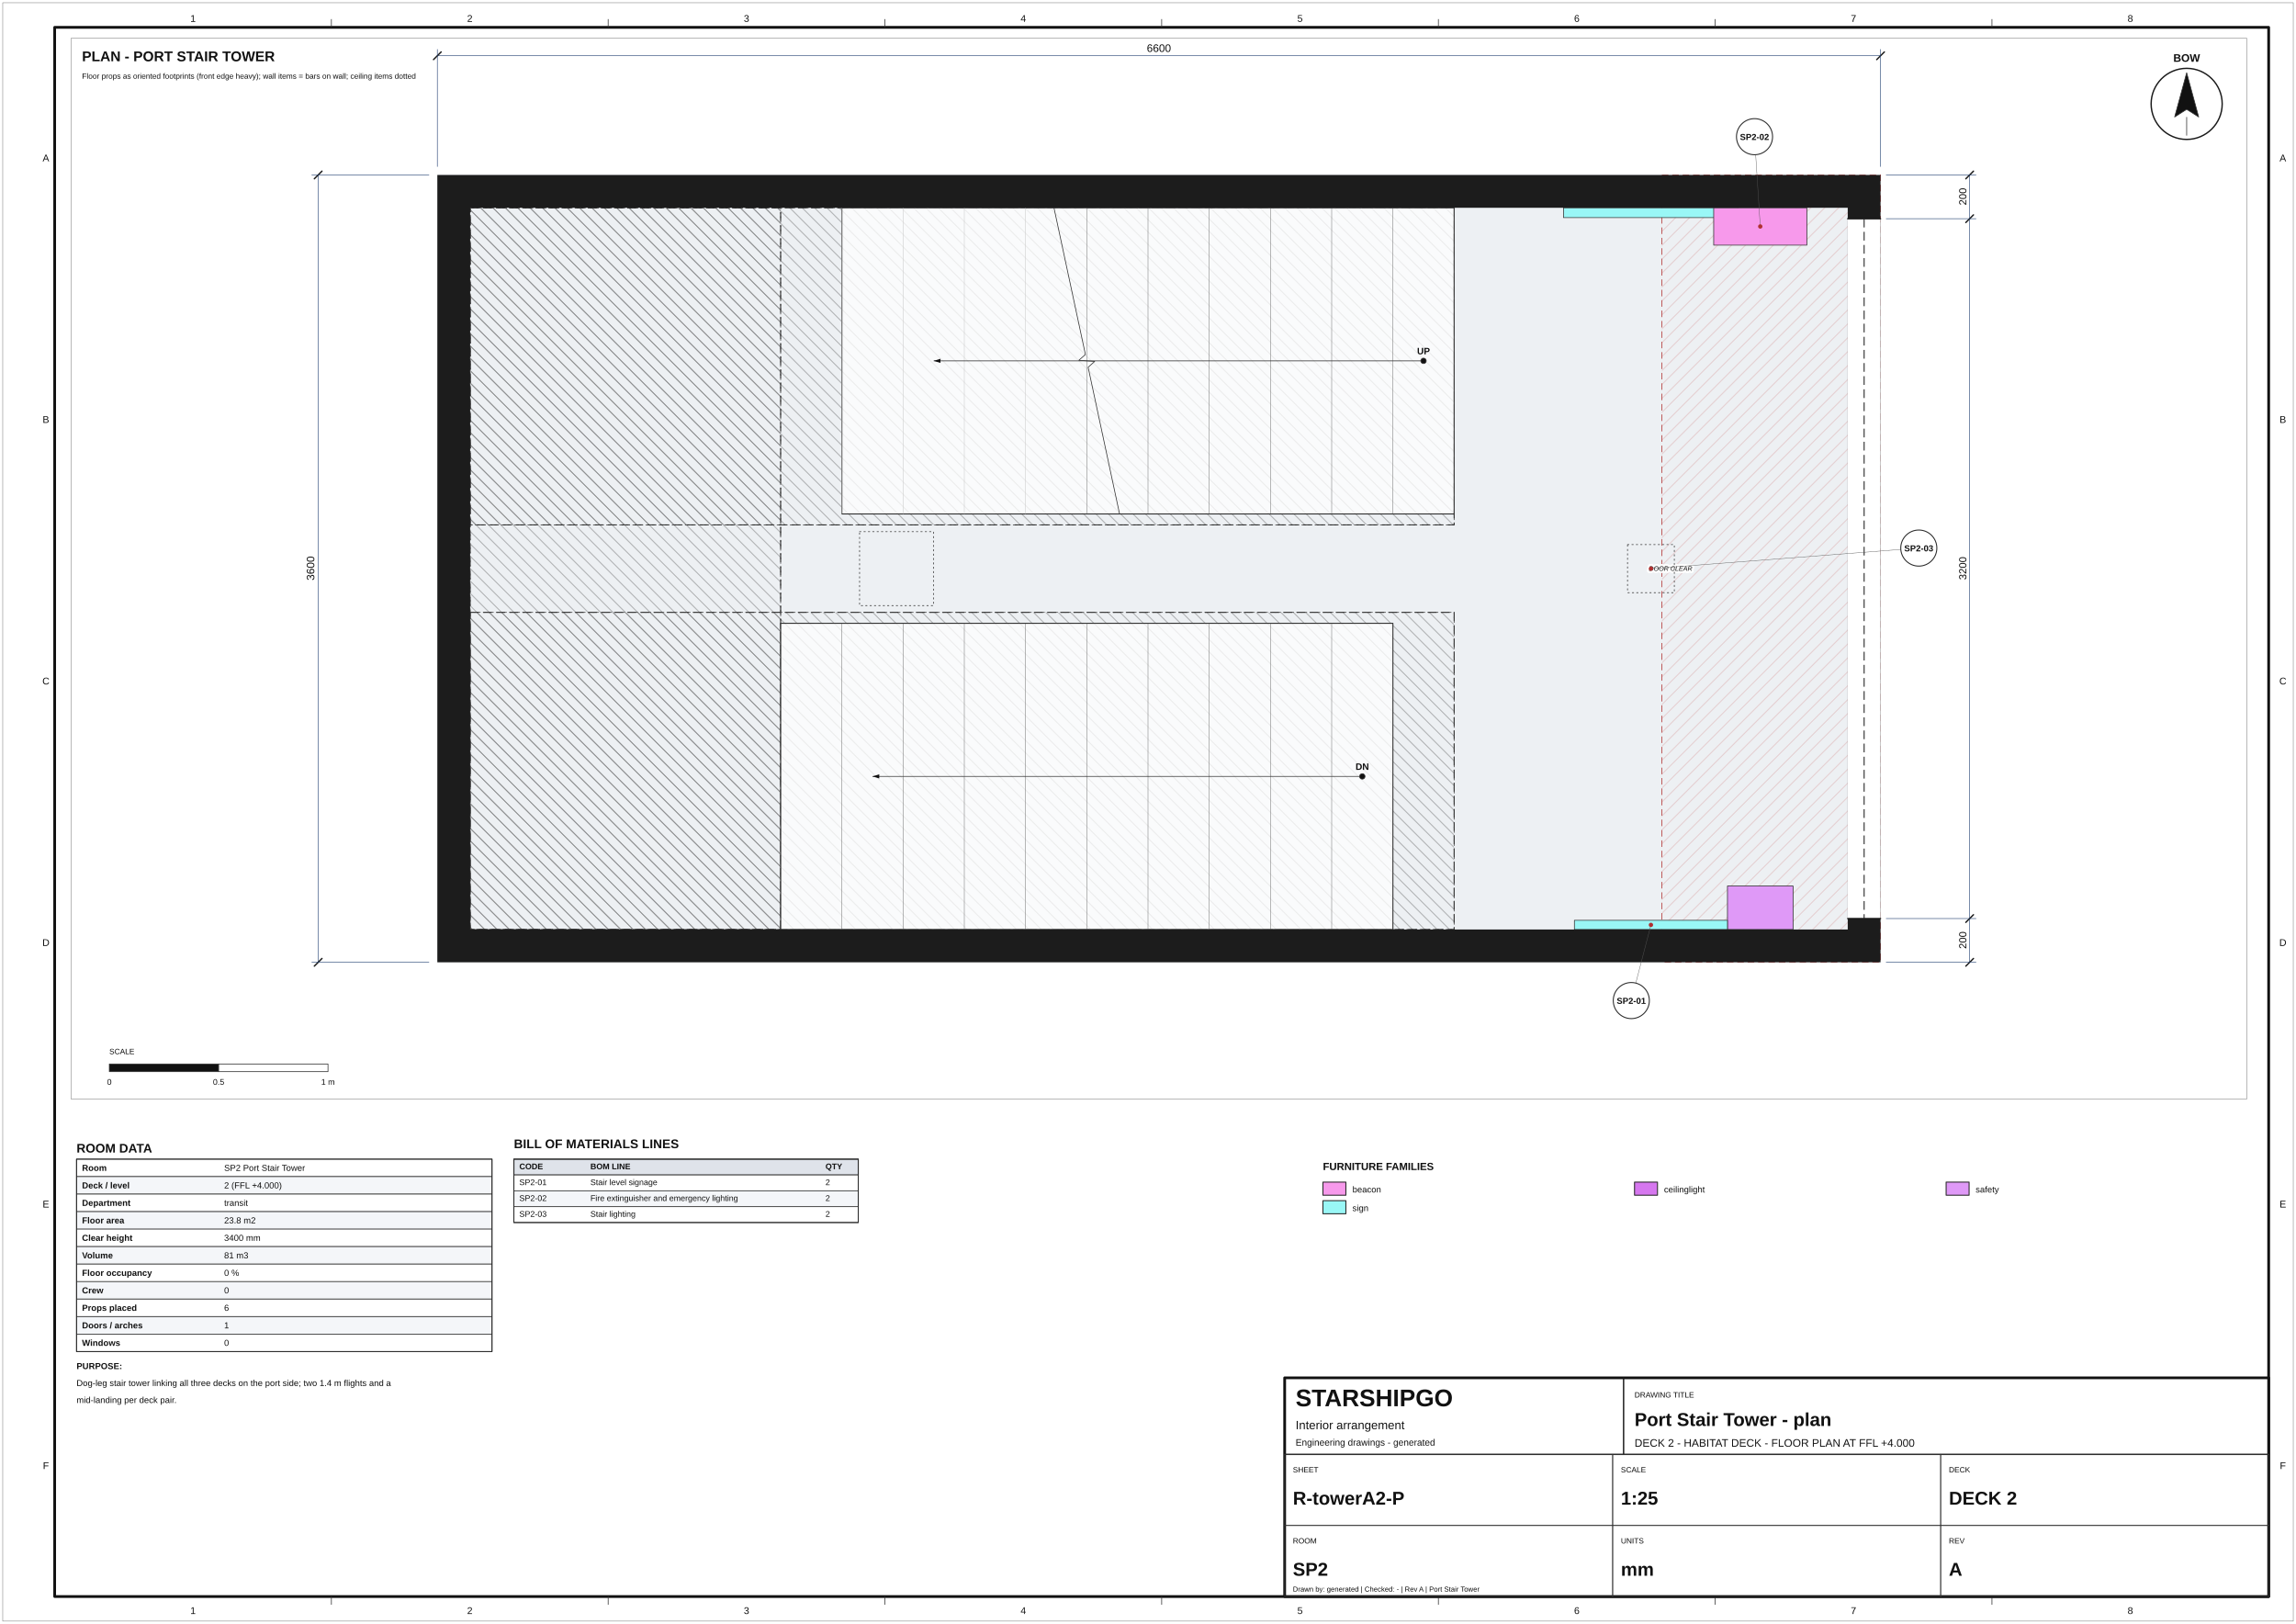
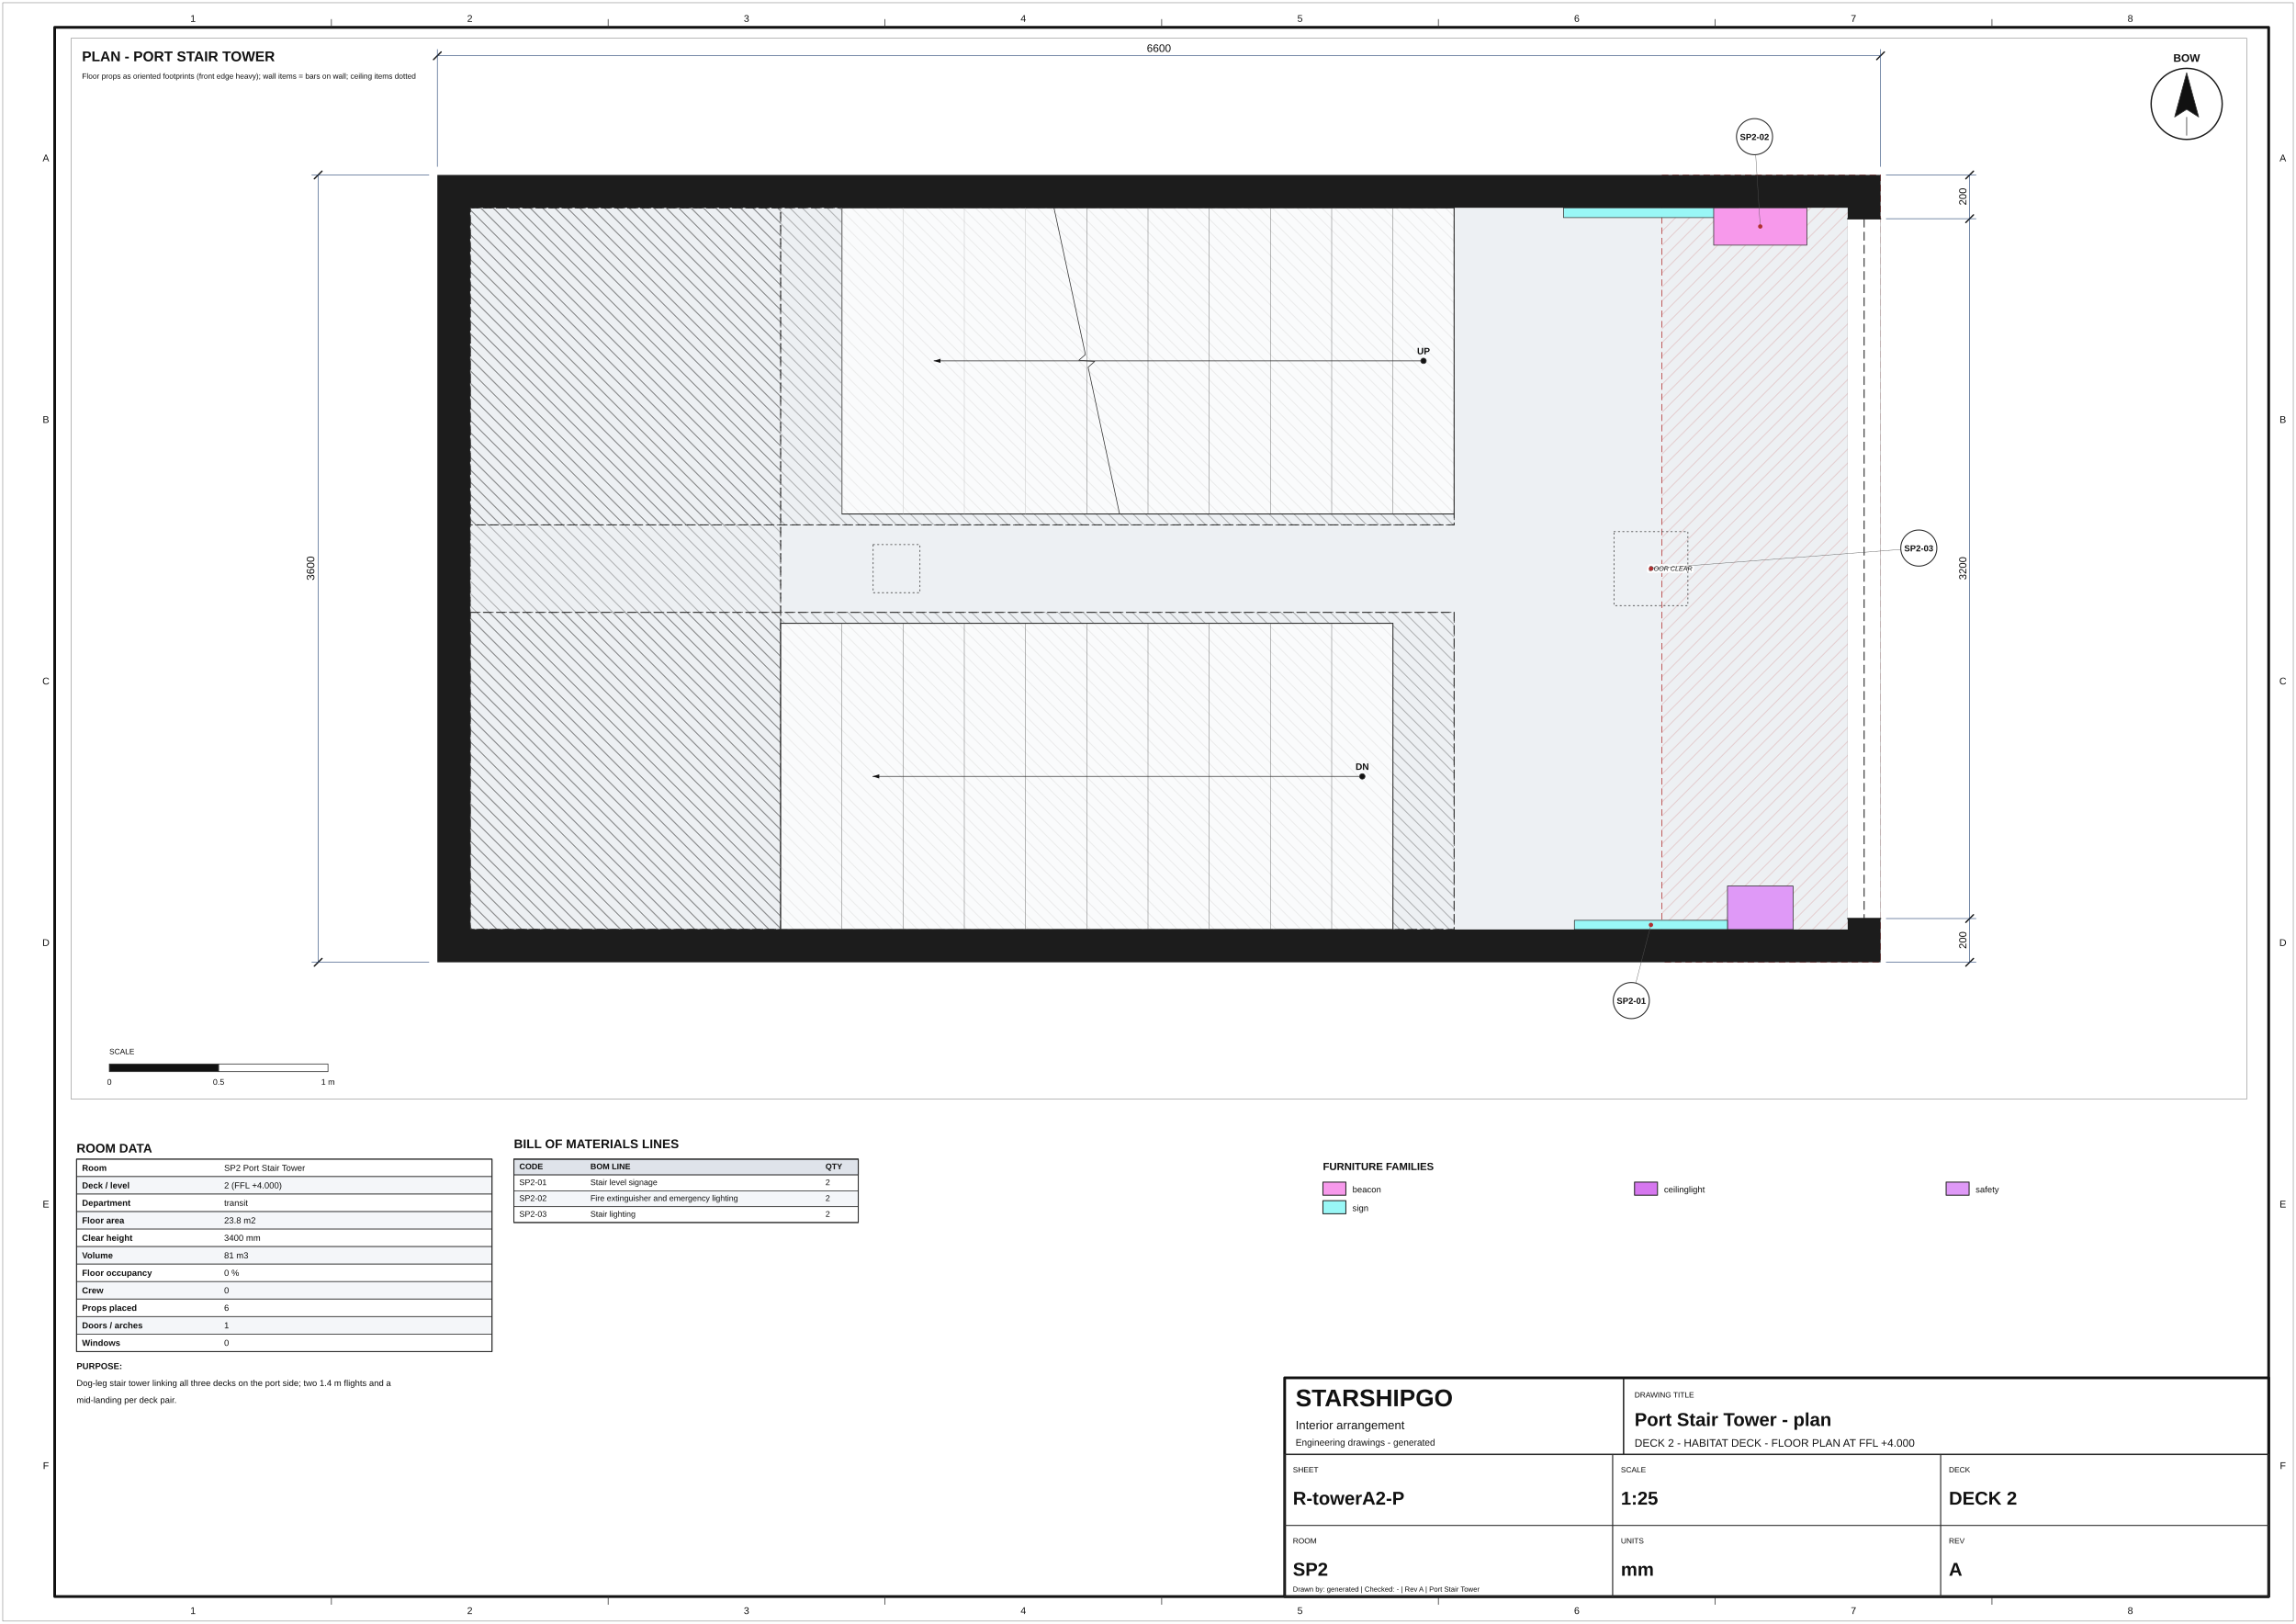
<svg xmlns="http://www.w3.org/2000/svg" width="420mm" height="297mm" viewBox="0 0 420 297">
  <style>
.t{font-family:Arial, Helvetica, 'DejaVu Sans', sans-serif;fill:#111}
.b{font-weight:bold}.i{font-style:italic}
.h{stroke:#111;stroke-width:.5;stroke-linejoin:round;stroke-linecap:round}
.m{stroke:#1a1a1a;stroke-width:.25;stroke-linejoin:round;stroke-linecap:round}
.n{stroke:#2a2a2a;stroke-width:.18;stroke-linejoin:round}
.f{stroke:#333;stroke-width:.13;stroke-linejoin:round}
.x{stroke:#555;stroke-width:.07}
.g{stroke:#9a9a9a;stroke-width:.1}
.gg{stroke:#c4c4c4;stroke-width:.08}
.d{stroke:#1d3c6e;stroke-width:.1}
.dsh{stroke:#222;stroke-width:.18;stroke-dasharray:1.6 .8}
.dot{stroke:#444;stroke-width:.14;stroke-dasharray:.25 .55;stroke-linecap:round}
.hid{stroke:#777;stroke-width:.12;stroke-dasharray:1 .7}
.cl{stroke:#b03030;stroke-width:.12;stroke-dasharray:5 1 1 1}
.cut{stroke:#b03030;stroke-width:.35;stroke-dasharray:6 1.2 1.2 1.2}
.red{stroke:#b03030;stroke-width:.13;stroke-dasharray:1.2 .7}
.none{stroke:none}
.halo{paint-order:stroke;stroke:#fff;stroke-width:.8;stroke-linejoin:round}
</style>
  <defs>
    <pattern id="hSlab" width="1.4" height="1.4" patternUnits="userSpaceOnUse" patternTransform="rotate(45)">
      <rect width="1.4" height="1.4" fill="#ececec" />
      <line x1="0" y1="0" x2="0" y2="1.4" stroke="#222" stroke-width=".13" />
    </pattern>
    <pattern id="hHull" width="1" height="1" patternUnits="userSpaceOnUse" patternTransform="rotate(45)">
      <rect width="1" height="1" fill="#c9d0da" />
      <line x1="0" y1="0" x2="0" y2="1" stroke="#111" stroke-width=".2" />
      <line x1="0" y1="0" x2="1" y2="0" stroke="#111" stroke-width=".1" />
    </pattern>
    <pattern id="hHole" width="1.6" height="1.6" patternUnits="userSpaceOnUse" patternTransform="rotate(-45)">
      <line x1="0" y1="0" x2="0" y2="1.6" stroke="#444" stroke-width=".12" />
    </pattern>
    <pattern id="hZone" width="1.8" height="1.8" patternUnits="userSpaceOnUse" patternTransform="rotate(45)">
      <line x1="0" y1="0" x2="0" y2="1.8" stroke="#d08080" stroke-width=".1" />
    </pattern>
    <pattern id="hPlen" width="1.6" height="1.6" patternUnits="userSpaceOnUse">
      <circle cx=".4" cy=".4" r=".12" fill="#888" />
      <circle cx="1.2" cy="1.2" r=".12" fill="#888" />
    </pattern>
    <pattern id="hGlass" width="2" height="2" patternUnits="userSpaceOnUse" patternTransform="rotate(45)">
      <rect width="2" height="2" fill="#d6ecf7" />
      <line x1="0" y1="0" x2="0" y2="2" stroke="#5a9abb" stroke-width=".08" />
    </pattern>
    <pattern id="hFloor" width="1.2" height="1.2" patternUnits="userSpaceOnUse" patternTransform="rotate(-45)">
      <rect width="1.2" height="1.2" fill="#f2f2f2" />
      <line x1="0" y1="0" x2="0" y2="1.2" stroke="#555" stroke-width=".1" />
    </pattern>
  </defs>
  <rect x="0" y="0" width="420" height="297" fill="#ffffff" />
  <rect x="13" y="7" width="398" height="194" class="x" fill="none" />
  <polygon points="80,32 344,32 344,176 80,176" class="none" fill="#edf0f3" />
  <polygon points="304,32 344,32 344,176 304,176" class="red" fill="url(#hZone)" />
  <text x="305.6" y="104.4" font-size="1.2" class="t i halo" text-anchor="middle" fill="#a04040">DOOR CLEAR</text>
  <polygon points="86,38 266,38 266,96 86,96" class="dsh" fill="url(#hHole)" />
  <polygon points="86,112 266,112 266,170 86,170" class="dsh" fill="url(#hHole)" />
  <polygon points="86,38 142.8,38 142.8,170 86,170" class="dsh" fill="url(#hHole)" />
  <polygon points="86,38 266,38 266,96 86,96" class="dot" fill="none" />
  <polygon points="86,112 266,112 266,170 86,170" class="dot" fill="none" />
  <polygon points="86,38 142.8,38 142.8,170 86,170" class="dot" fill="none" />
  <polygon points="328,170 316,170 316,162.04 328,162.04" class="f" fill="#df99f7" />
  <polygon points="286,38 318,38 318,39.8 286,39.8" class="f" fill="#99f7f6" />
  <polygon points="316,170 288,170 288,168.32 316,168.32" class="f" fill="#99f7f6" />
  <polygon points="313.48,38 330.52,38 330.52,44.84 313.48,44.84" class="f" fill="#f799eb" />
-   <polygon points="297.72,99.6 306.28,99.6 306.28,108.4 297.72,108.4" class="dot" fill="none" />
-   <polygon points="157.24,97.24 170.76,97.24 170.76,110.76 157.24,110.76" class="dot" fill="none" />
+   <polygon points="159.72,99.6 168.28,99.6 168.28,108.4 159.72,108.4" class="dot" fill="none" />
+   <polygon points="295.24,97.24 308.76,97.24 308.76,110.76 295.24,110.76" class="dot" fill="none" />
  <polygon points="266,38 154,38 154,94 266,94" class="hid" fill="none" />
  <polygon points="142.8,114 254.8,114 254.8,170 142.8,170" class="hid" fill="none" />
-   <polygon points="934,38 1046,38 1046,94 934,94" class="hid" fill="none" />
-   <polygon points="1057.2,114 945.2,114 945.2,170 1057.2,170" class="hid" fill="none" />
  <polygon points="142.8,114 254.8,114 254.8,170 142.8,170" class="n" fill="#ffffff" fill-opacity="0.75" />
  <line x1="142.8" y1="114" x2="142.8" y2="170" class="x" />
  <line x1="154" y1="114" x2="154" y2="170" class="x" />
  <line x1="165.2" y1="114" x2="165.2" y2="170" class="x" />
  <line x1="176.4" y1="114" x2="176.4" y2="170" class="x" />
  <line x1="187.6" y1="114" x2="187.6" y2="170" class="x" />
  <line x1="198.8" y1="114" x2="198.8" y2="170" class="x" />
  <line x1="210" y1="114" x2="210" y2="170" class="x" />
  <line x1="221.2" y1="114" x2="221.2" y2="170" class="x" />
  <line x1="232.4" y1="114" x2="232.4" y2="170" class="x" />
  <line x1="243.6" y1="114" x2="243.6" y2="170" class="x" />
  <line x1="254.8" y1="114" x2="254.8" y2="170" class="x" />
  <line x1="249.2" y1="142" x2="159.6" y2="142" class="f" />
  <polygon points="159.6,142 160.84,141.62 160.84,142.38" class="none" fill="#111" />
  <text x="249.2" y="140.8" font-size="1.7" class="t b" text-anchor="middle">DN</text>
  <circle cx="249.2" cy="142" r="0.5" class="f" fill="#111" />
  <polygon points="266,38 154,38 154,94 266,94" class="n" fill="#ffffff" fill-opacity="0.75" />
  <line x1="266" y1="38" x2="266" y2="94" class="x" />
  <line x1="254.8" y1="38" x2="254.8" y2="94" class="x" />
  <line x1="243.6" y1="38" x2="243.6" y2="94" class="x" />
  <line x1="232.4" y1="38" x2="232.4" y2="94" class="x" />
  <line x1="221.2" y1="38" x2="221.2" y2="94" class="x" />
  <line x1="210" y1="38" x2="210" y2="94" class="x" />
  <line x1="198.8" y1="38" x2="198.8" y2="94" class="x" />
  <line x1="187.6" y1="38" x2="187.6" y2="94" class="gg" />
  <line x1="176.4" y1="38" x2="176.4" y2="94" class="gg" />
  <line x1="165.2" y1="38" x2="165.2" y2="94" class="gg" />
  <line x1="154" y1="38" x2="154" y2="94" class="gg" />
  <polyline points="192.8,38 198.55,64.83 197.35,65.9 200.25,66.1 199.05,67.17 204.8,94" class="f" fill="none" />
  <line x1="260.4" y1="66" x2="170.8" y2="66" class="f" />
  <polygon points="170.8,66 172.04,65.62 172.04,66.38" class="none" fill="#111" />
  <text x="260.4" y="64.8" font-size="1.7" class="t b" text-anchor="middle">UP</text>
  <circle cx="260.4" cy="66" r="0.5" class="f" fill="#111" />
-   <polygon points="1057.2,114 945.2,114 945.2,170 1057.2,170" class="n" fill="#ffffff" fill-opacity="0.75" />
-   <line x1="1057.2" y1="114" x2="1057.2" y2="170" class="x" />
-   <line x1="1046" y1="114" x2="1046" y2="170" class="x" />
-   <line x1="1034.8" y1="114" x2="1034.8" y2="170" class="x" />
-   <line x1="1023.6" y1="114" x2="1023.6" y2="170" class="x" />
-   <line x1="1012.4" y1="114" x2="1012.4" y2="170" class="x" />
-   <line x1="1001.2" y1="114" x2="1001.2" y2="170" class="x" />
-   <line x1="990" y1="114" x2="990" y2="170" class="x" />
-   <line x1="978.8" y1="114" x2="978.8" y2="170" class="x" />
-   <line x1="967.6" y1="114" x2="967.6" y2="170" class="x" />
-   <line x1="956.4" y1="114" x2="956.4" y2="170" class="x" />
-   <line x1="945.2" y1="114" x2="945.2" y2="170" class="x" />
-   <line x1="950.8" y1="142" x2="1040.4" y2="142" class="f" />
-   <polygon points="1040.4,142 1039.16,142.38 1039.16,141.62" class="none" fill="#111" />
-   <text x="950.8" y="140.8" font-size="1.7" class="t b" text-anchor="middle">DN</text>
-   <circle cx="950.8" cy="142" r="0.5" class="f" fill="#111" />
-   <polygon points="934,38 1046,38 1046,94 934,94" class="n" fill="#ffffff" fill-opacity="0.75" />
-   <line x1="934" y1="38" x2="934" y2="94" class="x" />
-   <line x1="945.2" y1="38" x2="945.2" y2="94" class="x" />
-   <line x1="956.4" y1="38" x2="956.4" y2="94" class="x" />
-   <line x1="967.6" y1="38" x2="967.6" y2="94" class="x" />
-   <line x1="978.8" y1="38" x2="978.8" y2="94" class="x" />
-   <line x1="990" y1="38" x2="990" y2="94" class="x" />
-   <line x1="1001.2" y1="38" x2="1001.2" y2="94" class="x" />
-   <line x1="1012.4" y1="38" x2="1012.4" y2="94" class="gg" />
-   <line x1="1023.6" y1="38" x2="1023.6" y2="94" class="gg" />
-   <line x1="1034.8" y1="38" x2="1034.8" y2="94" class="gg" />
-   <line x1="1046" y1="38" x2="1046" y2="94" class="gg" />
-   <polyline points="1007.2,38 1001.45,64.83 999.91,65.32 1002.49,66.68 1000.95,67.17 995.2,94" class="f" fill="none" />
-   <line x1="939.6" y1="66" x2="1029.2" y2="66" class="f" />
-   <polygon points="1029.2,66 1027.96,66.38 1027.96,65.62" class="none" fill="#111" />
-   <text x="939.6" y="64.8" font-size="1.7" class="t b" text-anchor="middle">UP</text>
-   <circle cx="939.6" cy="66" r="0.5" class="f" fill="#111" />
  <path d="M80 32 L344 32 L344 176 L80 176Z M86 38 L338 38 L338 170 L86 170Z " class="none" fill="#1c1c1c" fill-rule="evenodd" />
  <polygon points="344,40 344,168 338,168 338,40" class="none" fill="#ffffff" />
  <line x1="344" y1="40" x2="338" y2="40" class="m" />
  <line x1="344" y1="168" x2="338" y2="168" class="m" />
  <line x1="341" y1="40" x2="341" y2="168" class="dsh" />
  <line x1="299.23" y1="179.81" x2="302" y2="169.16" class="x" />
  <circle cx="302" cy="169.16" r="0.4" class="none" fill="#b03030" />
  <line x1="321.16" y1="28.29" x2="322" y2="41.42" class="x" />
  <circle cx="322" cy="41.42" r="0.4" class="none" fill="#b03030" />
  <line x1="347.71" y1="100.49" x2="302" y2="104" class="x" />
  <circle cx="302" cy="104" r="0.4" class="none" fill="#b03030" />
  <circle cx="298.41" cy="183" r="3.3" class="n" fill="#fff" />
  <text x="298.41" y="183.6" font-size="1.6" class="t b" text-anchor="middle">SP2-01</text>
  <circle cx="320.95" cy="25" r="3.3" class="n" fill="#fff" />
  <text x="320.95" y="25.6" font-size="1.6" class="t b" text-anchor="middle">SP2-02</text>
  <circle cx="351" cy="100.24" r="3.3" class="n" fill="#fff" />
  <text x="351" y="100.84" font-size="1.6" class="t b" text-anchor="middle">SP2-03</text>
  <line x1="80" y1="10.2" x2="344" y2="10.2" class="d" />
  <line x1="79.3" y1="10.9" x2="80.7" y2="9.5" class="m" />
  <line x1="343.3" y1="10.9" x2="344.7" y2="9.5" class="m" />
  <line x1="80" y1="30.5" x2="80" y2="9" class="d" />
  <line x1="344" y1="30.5" x2="344" y2="9" class="d" />
  <text x="212" y="9.5" font-size="2" class="t" text-anchor="middle">6600</text>
  <line x1="58.2" y1="32" x2="58.2" y2="176" class="d" />
  <line x1="57.5" y1="32.7" x2="58.9" y2="31.3" class="m" />
  <line x1="57.5" y1="176.7" x2="58.9" y2="175.3" class="m" />
  <line x1="78.5" y1="32" x2="57" y2="32" class="d" />
  <line x1="78.5" y1="176" x2="57" y2="176" class="d" />
  <text x="57.5" y="106.16" font-size="2" class="t" transform="rotate(-90 57.5 106.16)">3600</text>
  <line x1="360.3" y1="32" x2="360.3" y2="176" class="d" />
  <line x1="359.6" y1="32.7" x2="361" y2="31.3" class="m" />
  <line x1="345" y1="32" x2="361.5" y2="32" class="d" />
  <line x1="359.6" y1="40.7" x2="361" y2="39.3" class="m" />
  <line x1="345" y1="40" x2="361.5" y2="40" class="d" />
  <line x1="359.6" y1="168.7" x2="361" y2="167.3" class="m" />
  <line x1="345" y1="168" x2="361.5" y2="168" class="d" />
  <line x1="359.6" y1="176.7" x2="361" y2="175.3" class="m" />
  <line x1="345" y1="176" x2="361.5" y2="176" class="d" />
  <text x="359.7" y="37.54" font-size="1.9" class="t" transform="rotate(-90 359.7 37.54)">200</text>
  <text x="359.7" y="106.05" font-size="1.9" class="t" transform="rotate(-90 359.7 106.05)">3200</text>
  <text x="359.7" y="173.54" font-size="1.9" class="t" transform="rotate(-90 359.7 173.54)">200</text>
  <circle cx="400" cy="19" r="6.5" class="m" fill="#fff" />
  <polygon points="400,13.3 402.2,21.4 400,20 397.8,21.4" class="f" fill="#111" />
  <line x1="400" y1="21.4" x2="400" y2="24.8" class="f" />
  <text x="400" y="11.3" font-size="2" class="t b" text-anchor="middle">BOW</text>
  <text x="20" y="192.8" font-size="1.4" class="t" fill="#666">SCALE</text>
  <rect x="20" y="194.6" width="20" height="1.4" class="f" fill="#111" />
  <rect x="40" y="194.6" width="20" height="1.4" class="f" fill="#fff" />
  <text x="20" y="198.4" font-size="1.5" class="t" text-anchor="middle">0</text>
  <text x="40" y="198.4" font-size="1.5" class="t" text-anchor="middle">0.5</text>
  <text x="60" y="198.4" font-size="1.5" class="t" text-anchor="middle">1 m</text>
  <text x="14" y="210.8" font-size="2.3" class="t b">ROOM DATA</text>
  <rect x="14" y="212" width="76" height="3.2" class="f" fill="#ffffff" />
  <text x="15" y="214.15" font-size="1.6" class="t b">Room</text>
  <text x="41" y="214.15" font-size="1.6" class="t">SP2  Port Stair Tower</text>
  <rect x="14" y="215.2" width="76" height="3.2" class="f" fill="#f4f6f9" />
  <text x="15" y="217.35" font-size="1.6" class="t b">Deck / level</text>
  <text x="41" y="217.35" font-size="1.6" class="t">2  (FFL +4.000)</text>
  <rect x="14" y="218.4" width="76" height="3.2" class="f" fill="#ffffff" />
  <text x="15" y="220.55" font-size="1.6" class="t b">Department</text>
  <text x="41" y="220.55" font-size="1.6" class="t">transit</text>
  <rect x="14" y="221.6" width="76" height="3.2" class="f" fill="#f4f6f9" />
  <text x="15" y="223.75" font-size="1.6" class="t b">Floor area</text>
  <text x="41" y="223.75" font-size="1.6" class="t">23.8 m2</text>
  <rect x="14" y="224.8" width="76" height="3.2" class="f" fill="#ffffff" />
  <text x="15" y="226.95" font-size="1.6" class="t b">Clear height</text>
  <text x="41" y="226.95" font-size="1.6" class="t">3400 mm</text>
  <rect x="14" y="228" width="76" height="3.2" class="f" fill="#f4f6f9" />
  <text x="15" y="230.15" font-size="1.6" class="t b">Volume</text>
  <text x="41" y="230.15" font-size="1.6" class="t">81 m3</text>
  <rect x="14" y="231.2" width="76" height="3.2" class="f" fill="#ffffff" />
  <text x="15" y="233.35" font-size="1.6" class="t b">Floor occupancy</text>
  <text x="41" y="233.35" font-size="1.6" class="t">0 %</text>
  <rect x="14" y="234.4" width="76" height="3.2" class="f" fill="#f4f6f9" />
  <text x="15" y="236.55" font-size="1.6" class="t b">Crew</text>
  <text x="41" y="236.55" font-size="1.6" class="t">0</text>
  <rect x="14" y="237.6" width="76" height="3.2" class="f" fill="#ffffff" />
  <text x="15" y="239.75" font-size="1.6" class="t b">Props placed</text>
  <text x="41" y="239.75" font-size="1.6" class="t">6</text>
  <rect x="14" y="240.8" width="76" height="3.2" class="f" fill="#f4f6f9" />
  <text x="15" y="242.95" font-size="1.6" class="t b">Doors / arches</text>
  <text x="41" y="242.95" font-size="1.6" class="t">1</text>
  <rect x="14" y="244" width="76" height="3.2" class="f" fill="#ffffff" />
  <text x="15" y="246.15" font-size="1.6" class="t b">Windows</text>
  <text x="41" y="246.15" font-size="1.6" class="t">0</text>
  <rect x="14" y="212" width="76" height="35.2" class="n" fill="none" />
  <text x="14" y="250.4" font-size="1.6" class="t b">PURPOSE:</text>
  <text x="14" y="253.5" font-size="1.6" class="t">Dog-leg stair tower linking all three decks on the port side; two 1.4 m flights and a</text>
  <text x="14" y="256.6" font-size="1.6" class="t">mid-landing per deck pair.</text>
  <text x="94" y="210" font-size="2.3" class="t b">BILL OF MATERIALS LINES</text>
  <rect x="94" y="212" width="63" height="2.9" class="n" fill="#dfe3ea" />
  <text x="95" y="213.85" font-size="1.5" class="t b">CODE</text>
  <text x="108" y="213.85" font-size="1.5" class="t b">BOM LINE</text>
  <text x="151" y="213.85" font-size="1.5" class="t b">QTY</text>
  <rect x="94" y="214.9" width="63" height="2.9" class="f" fill="#ffffff" />
  <text x="95" y="216.75" font-size="1.5" class="t">SP2-01</text>
  <text x="108" y="216.75" font-size="1.5" class="t">Stair level signage</text>
  <text x="151" y="216.75" font-size="1.5" class="t">2</text>
  <rect x="94" y="217.8" width="63" height="2.9" class="f" fill="#f4f6f9" />
  <text x="95" y="219.65" font-size="1.5" class="t">SP2-02</text>
  <text x="108" y="219.65" font-size="1.5" class="t">Fire extinguisher and emergency lighting</text>
  <text x="151" y="219.65" font-size="1.5" class="t">2</text>
  <rect x="94" y="220.7" width="63" height="2.9" class="f" fill="#ffffff" />
  <text x="95" y="222.55" font-size="1.5" class="t">SP2-03</text>
  <text x="108" y="222.55" font-size="1.5" class="t">Stair lighting</text>
  <text x="151" y="222.55" font-size="1.5" class="t">2</text>
  <rect x="94" y="212" width="63" height="11.6" class="n" fill="none" />
  <text x="242" y="214" font-size="1.9" class="t b">FURNITURE FAMILIES</text>
  <rect x="242" y="216.2" width="4.2" height="2.4" class="n" fill="#f799eb" />
  <text x="247.4" y="218.1" font-size="1.6" class="t">beacon</text>
  <rect x="299" y="216.2" width="4.2" height="2.4" class="n" fill="#d677ef" />
  <text x="304.4" y="218.1" font-size="1.6" class="t">ceilinglight</text>
  <rect x="356" y="216.2" width="4.2" height="2.4" class="n" fill="#df99f7" />
  <text x="361.4" y="218.1" font-size="1.6" class="t">safety</text>
  <rect x="242" y="219.6" width="4.2" height="2.4" class="n" fill="#99f7f6" />
  <text x="247.4" y="221.5" font-size="1.6" class="t">sign</text>
  <text x="15" y="11.2" font-size="2.6" class="t b">PLAN - PORT STAIR TOWER</text>
  <text x="15" y="14.4" font-size="1.4" class="t" fill="#555">Floor props as oriented footprints (front edge heavy); wall items = bars on wall; ceiling items dotted</text>
  <rect x="0.5" y="0.5" width="419" height="296" class="x" fill="none" />
  <rect x="10" y="5" width="405" height="287" class="h" fill="none" />
  <text x="35.31" y="4" font-size="1.8" class="t" text-anchor="middle">1</text>
  <text x="35.31" y="295.2" font-size="1.8" class="t" text-anchor="middle">1</text>
  <text x="85.94" y="4" font-size="1.8" class="t" text-anchor="middle">2</text>
  <text x="85.94" y="295.2" font-size="1.8" class="t" text-anchor="middle">2</text>
  <line x1="60.62" y1="3.5" x2="60.62" y2="5" class="f" />
  <line x1="60.62" y1="292" x2="60.62" y2="293.5" class="f" />
  <text x="136.56" y="4" font-size="1.8" class="t" text-anchor="middle">3</text>
  <text x="136.56" y="295.2" font-size="1.8" class="t" text-anchor="middle">3</text>
  <line x1="111.25" y1="3.5" x2="111.25" y2="5" class="f" />
  <line x1="111.25" y1="292" x2="111.25" y2="293.5" class="f" />
  <text x="187.19" y="4" font-size="1.8" class="t" text-anchor="middle">4</text>
  <text x="187.19" y="295.2" font-size="1.8" class="t" text-anchor="middle">4</text>
  <line x1="161.88" y1="3.5" x2="161.88" y2="5" class="f" />
  <line x1="161.88" y1="292" x2="161.88" y2="293.5" class="f" />
  <text x="237.81" y="4" font-size="1.8" class="t" text-anchor="middle">5</text>
  <text x="237.81" y="295.2" font-size="1.8" class="t" text-anchor="middle">5</text>
  <line x1="212.5" y1="3.5" x2="212.5" y2="5" class="f" />
  <line x1="212.5" y1="292" x2="212.5" y2="293.5" class="f" />
  <text x="288.44" y="4" font-size="1.8" class="t" text-anchor="middle">6</text>
  <text x="288.44" y="295.2" font-size="1.8" class="t" text-anchor="middle">6</text>
  <line x1="263.12" y1="3.5" x2="263.12" y2="5" class="f" />
  <line x1="263.12" y1="292" x2="263.12" y2="293.5" class="f" />
  <text x="339.06" y="4" font-size="1.8" class="t" text-anchor="middle">7</text>
  <text x="339.06" y="295.2" font-size="1.8" class="t" text-anchor="middle">7</text>
  <line x1="313.75" y1="3.5" x2="313.75" y2="5" class="f" />
  <line x1="313.75" y1="292" x2="313.75" y2="293.5" class="f" />
  <text x="389.69" y="4" font-size="1.8" class="t" text-anchor="middle">8</text>
  <text x="389.69" y="295.2" font-size="1.8" class="t" text-anchor="middle">8</text>
  <line x1="364.38" y1="3.5" x2="364.38" y2="5" class="f" />
  <line x1="364.38" y1="292" x2="364.38" y2="293.5" class="f" />
  <text x="8.4" y="29.52" font-size="1.8" class="t" text-anchor="middle">A</text>
  <text x="417.6" y="29.52" font-size="1.8" class="t" text-anchor="middle">A</text>
  <text x="8.4" y="77.35" font-size="1.8" class="t" text-anchor="middle">B</text>
  <text x="417.6" y="77.35" font-size="1.8" class="t" text-anchor="middle">B</text>
  <text x="8.4" y="125.18" font-size="1.8" class="t" text-anchor="middle">C</text>
  <text x="417.6" y="125.18" font-size="1.8" class="t" text-anchor="middle">C</text>
  <text x="8.4" y="173.02" font-size="1.8" class="t" text-anchor="middle">D</text>
  <text x="417.6" y="173.02" font-size="1.8" class="t" text-anchor="middle">D</text>
  <text x="8.4" y="220.85" font-size="1.8" class="t" text-anchor="middle">E</text>
  <text x="417.6" y="220.85" font-size="1.8" class="t" text-anchor="middle">E</text>
  <text x="8.4" y="268.68" font-size="1.8" class="t" text-anchor="middle">F</text>
  <text x="417.6" y="268.68" font-size="1.8" class="t" text-anchor="middle">F</text>
  <rect x="235" y="252" width="180" height="40" class="h" fill="#ffffff" />
  <line x1="235" y1="266" x2="415" y2="266" class="m" />
  <line x1="297" y1="252" x2="297" y2="266" class="m" />
  <text x="237" y="257.2" font-size="4.4" class="t b">STARSHIPGO</text>
  <text x="237" y="261.4" font-size="2.2" class="t">Interior arrangement</text>
  <text x="237" y="264.4" font-size="1.7" class="t" fill="#444">Engineering drawings - generated</text>
  <text x="299" y="255.6" font-size="1.4" class="t" fill="#666">DRAWING TITLE</text>
  <text x="299" y="260.8" font-size="3.4" class="t b">Port Stair Tower - plan</text>
  <text x="299" y="264.6" font-size="2" class="t">DECK 2 - HABITAT DECK  -  FLOOR PLAN AT FFL +4.000</text>
  <rect x="235" y="266" width="60" height="13" class="f" fill="none" />
  <text x="236.5" y="269.3" font-size="1.4" class="t" fill="#666">SHEET</text>
  <text x="236.5" y="275.2" font-size="3.4" class="t b">R-towerA2-P</text>
  <rect x="295" y="266" width="60" height="13" class="f" fill="none" />
  <text x="296.5" y="269.3" font-size="1.4" class="t" fill="#666">SCALE</text>
  <text x="296.5" y="275.2" font-size="3.4" class="t b">1:25</text>
  <rect x="355" y="266" width="60" height="13" class="f" fill="none" />
  <text x="356.5" y="269.3" font-size="1.4" class="t" fill="#666">DECK</text>
  <text x="356.5" y="275.2" font-size="3.4" class="t b">DECK 2</text>
  <rect x="235" y="279" width="60" height="13" class="f" fill="none" />
  <text x="236.5" y="282.3" font-size="1.4" class="t" fill="#666">ROOM</text>
  <text x="236.5" y="288.2" font-size="3.4" class="t b">SP2</text>
  <rect x="295" y="279" width="60" height="13" class="f" fill="none" />
  <text x="296.5" y="282.3" font-size="1.4" class="t" fill="#666">UNITS</text>
  <text x="296.5" y="288.2" font-size="3.4" class="t b">mm</text>
  <rect x="355" y="279" width="60" height="13" class="f" fill="none" />
  <text x="356.5" y="282.3" font-size="1.4" class="t" fill="#666">REV</text>
  <text x="356.5" y="288.2" font-size="3.4" class="t b">A</text>
  <text x="236.5" y="291.1" font-size="1.3" class="t" fill="#555">Drawn by: generated   |   Checked: -   |   Rev A   |   Port Stair Tower</text>
</svg>
